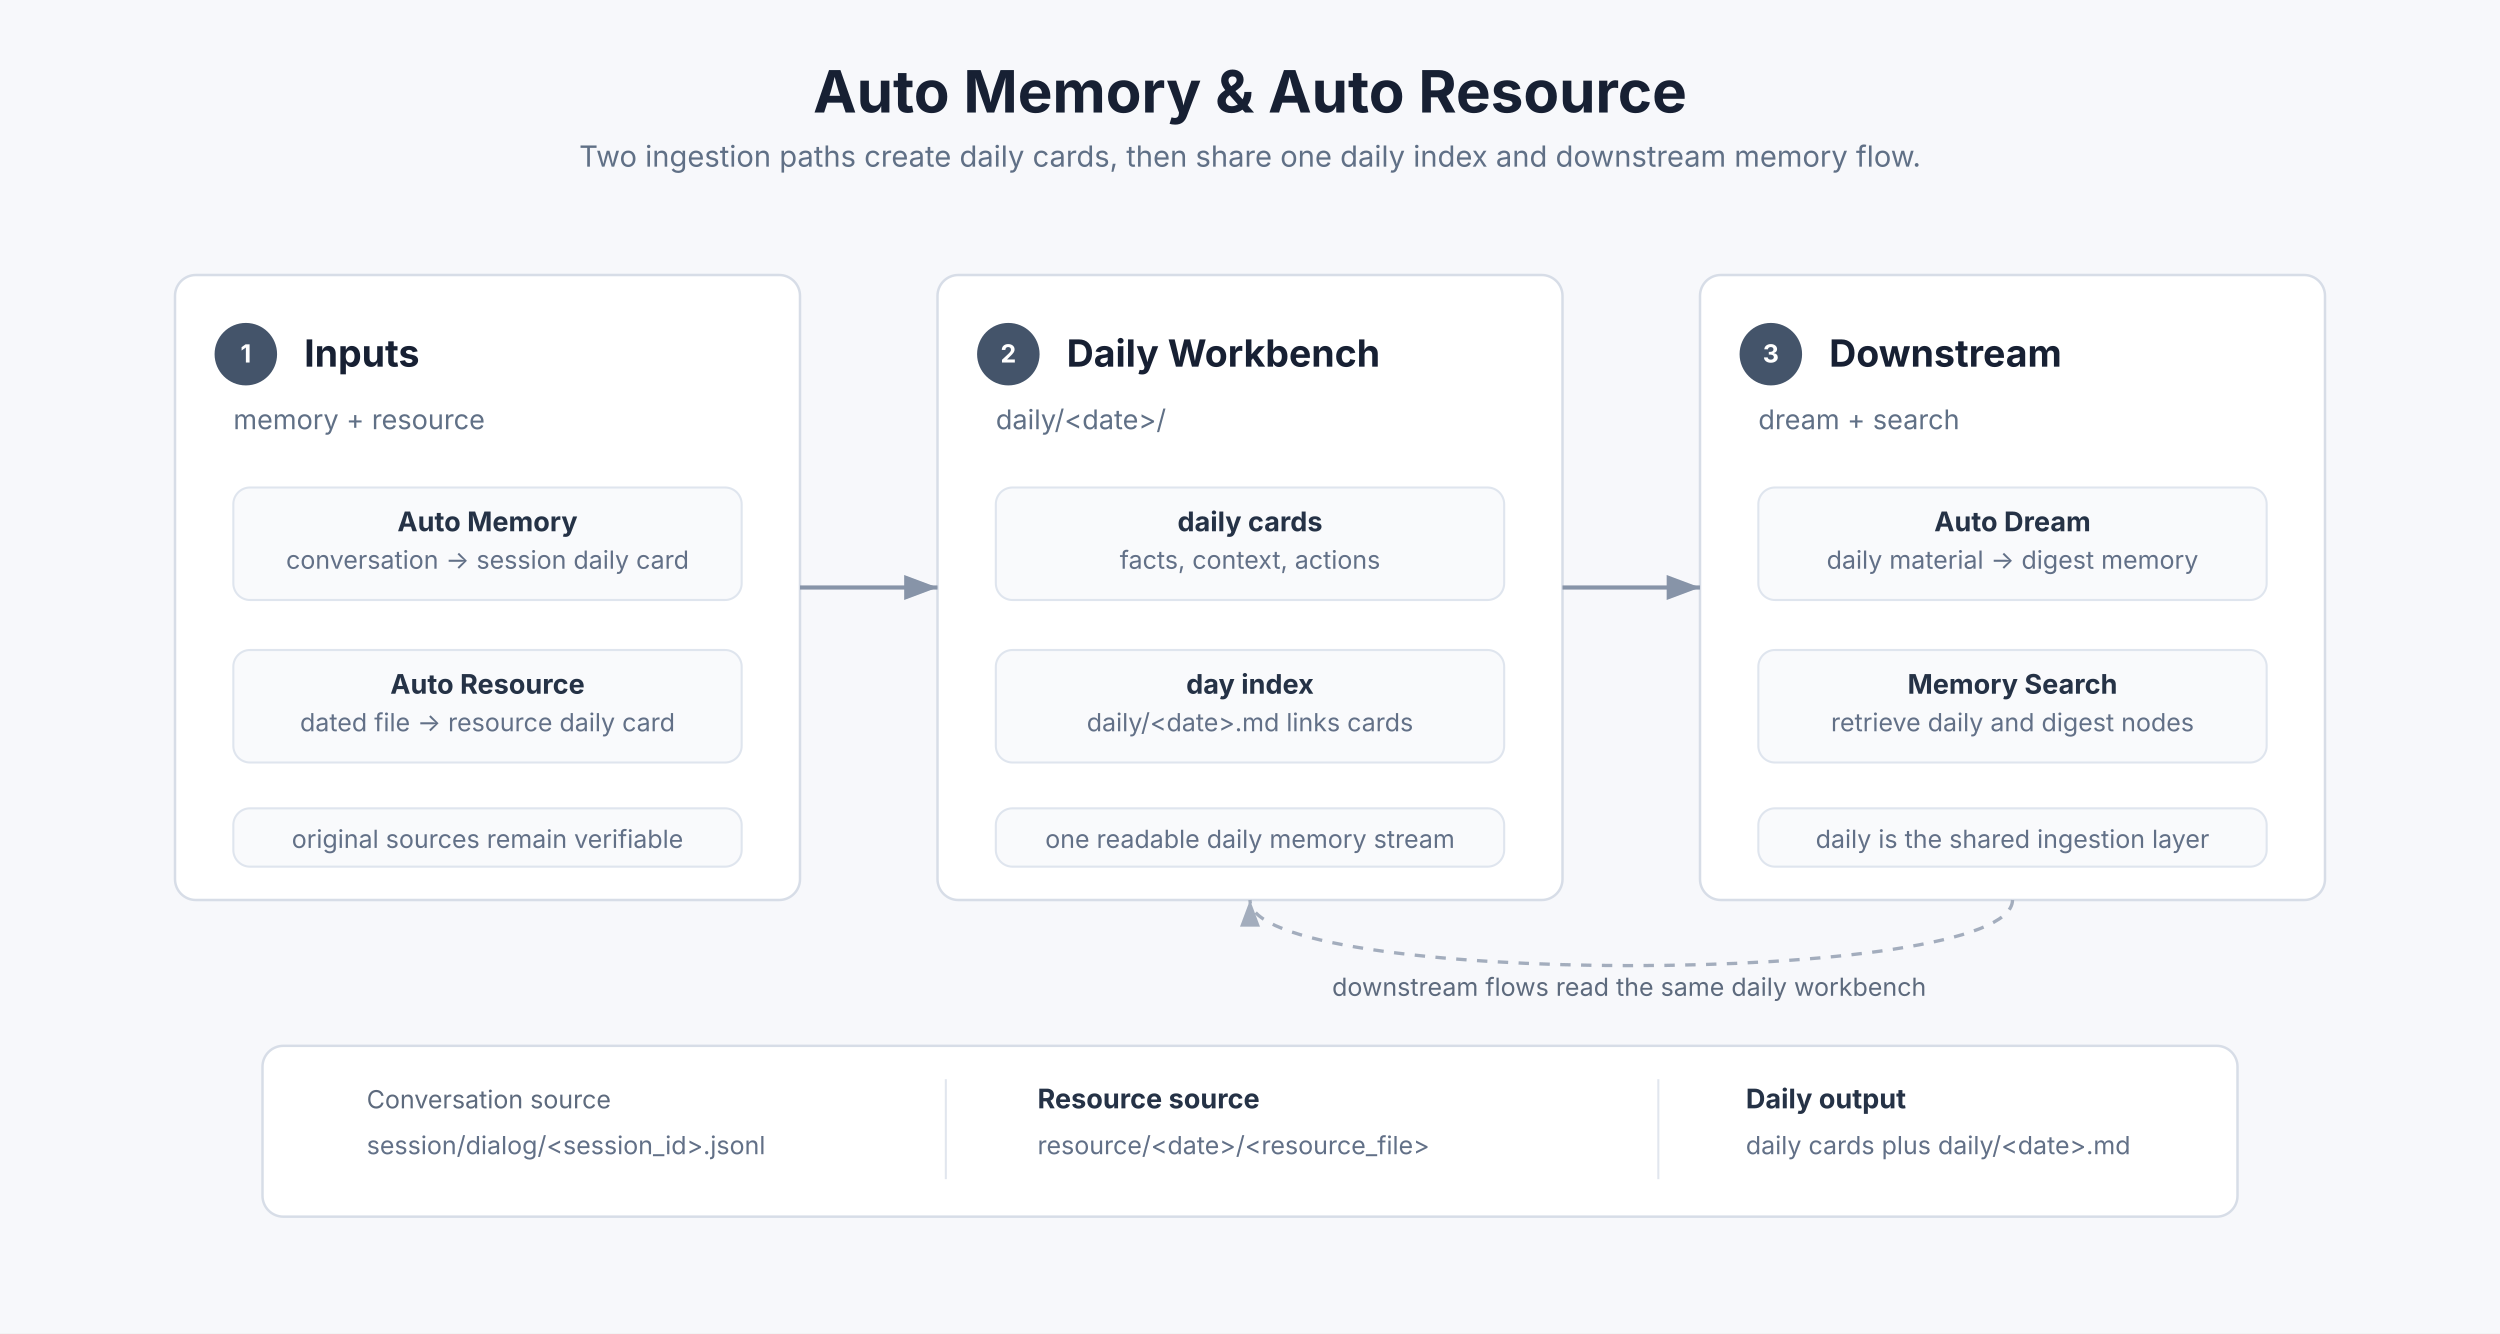
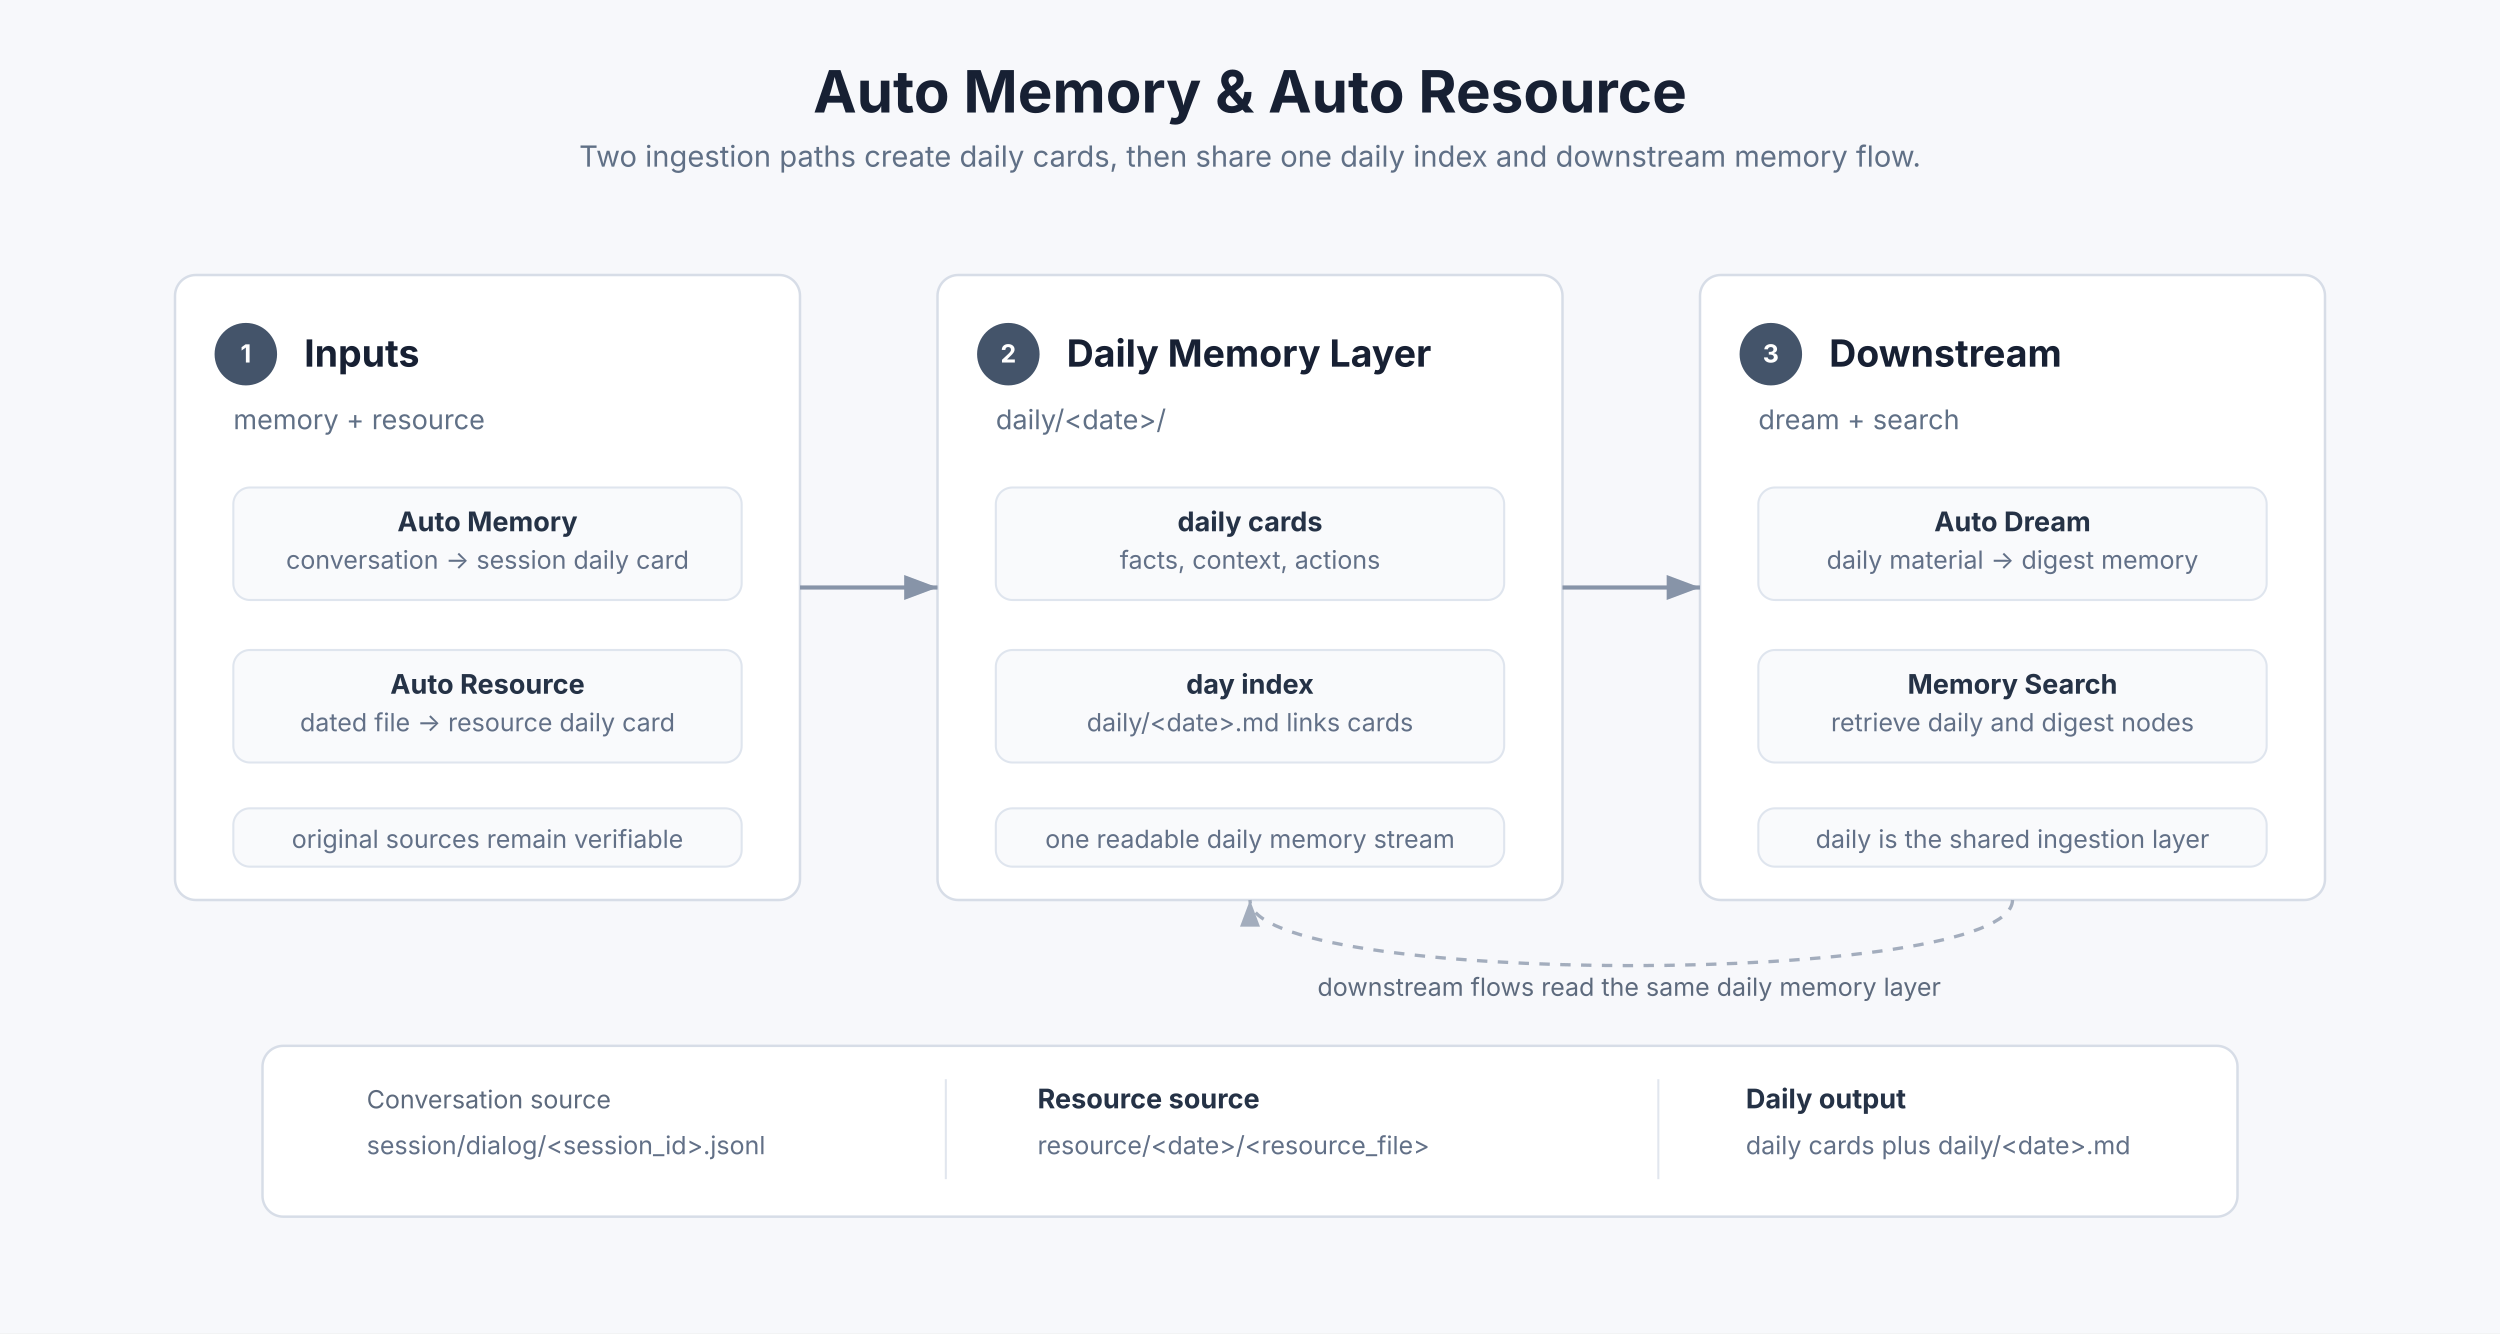
<svg xmlns="http://www.w3.org/2000/svg" width="1200" height="640" viewBox="0 0 1200 640" role="img" aria-labelledby="title desc">
  <defs>
    <style>
      .bg { fill: #f7f8fb; }
      .title { font: 700 28px -apple-system, BlinkMacSystemFont, "Segoe UI", sans-serif; fill: #172033; }
      .subtitle { font: 14px -apple-system, BlinkMacSystemFont, "Segoe UI", sans-serif; fill: #607086; }
      .step-num { font: 700 12px -apple-system, BlinkMacSystemFont, "Segoe UI", sans-serif; fill: #ffffff; }
      .step-title { font: 700 18px -apple-system, BlinkMacSystemFont, "Segoe UI", sans-serif; fill: #172033; }
      .step-subtitle { font: 13px -apple-system, BlinkMacSystemFont, "Segoe UI", sans-serif; fill: #607086; }
      .chip-title { font: 700 13px -apple-system, BlinkMacSystemFont, "Segoe UI", sans-serif; fill: #253246; }
      .chip-text { font: 12px -apple-system, BlinkMacSystemFont, "Segoe UI", sans-serif; fill: #627087; }
      .note { font: 12px -apple-system, BlinkMacSystemFont, "Segoe UI", sans-serif; fill: #5d6a7d; }
      .panel { fill: #ffffff; stroke: #d7dde7; stroke-width: 1.2; rx: 10; ry: 10; }
      .chip { fill: #f9fafc; stroke: #dfe5ee; stroke-width: 1; rx: 8; ry: 8; }
      .badge { fill: #44546a; }
      .arrow { stroke: #8794a8; stroke-width: 2; fill: none; marker-end: url(#arrow); }
      .soft-arrow { stroke: #a3adbd; stroke-width: 1.6; stroke-dasharray: 5 5; fill: none; marker-end: url(#arrow-soft); }
      .line { stroke: #e1e6ee; stroke-width: 1; }
    </style>
    <marker id="arrow" markerWidth="10" markerHeight="10" refX="8" refY="3" orient="auto" markerUnits="strokeWidth">
      <path d="M0,0 L0,6 L8,3 z" fill="#8794a8" />
    </marker>
    <marker id="arrow-soft" markerWidth="10" markerHeight="10" refX="8" refY="3" orient="auto" markerUnits="strokeWidth">
      <path d="M0,0 L0,6 L8,3 z" fill="#a3adbd" />
    </marker>
  </defs>
  <rect class="bg" x="0" y="0" width="1200" height="640" />
  <text class="title" x="600" y="54" text-anchor="middle">Auto Memory &amp; Auto Resource</text>
  <text class="subtitle" x="600" y="80" text-anchor="middle">Two ingestion paths create daily cards, then share one daily index and downstream memory flow.</text>
  <rect class="panel" x="84" y="132" width="300" height="300" />
  <circle class="badge" cx="118" cy="170" r="15" />
  <text class="step-num" x="118" y="174" text-anchor="middle">1</text>
  <text class="step-title" x="146" y="176">Inputs</text>
  <text class="step-subtitle" x="112" y="206">memory + resource</text>
  <rect class="chip" x="112" y="234" width="244" height="54" />
  <text class="chip-title" x="234" y="255" text-anchor="middle">Auto Memory</text>
  <text class="chip-text" x="234" y="273" text-anchor="middle">conversation -&gt; session daily card</text>
  <rect class="chip" x="112" y="312" width="244" height="54" />
  <text class="chip-title" x="234" y="333" text-anchor="middle">Auto Resource</text>
  <text class="chip-text" x="234" y="351" text-anchor="middle">dated file -&gt; resource daily card</text>
  <rect class="chip" x="112" y="388" width="244" height="28" />
  <text class="chip-text" x="234" y="407" text-anchor="middle">original sources remain verifiable</text>
  <rect class="panel" x="450" y="132" width="300" height="300" />
  <circle class="badge" cx="484" cy="170" r="15" />
  <text class="step-num" x="484" y="174" text-anchor="middle">2</text>
-   <text class="step-title" x="512" y="176">Daily Workbench</text>
+   <text class="step-title" x="512" y="176">Daily Memory Layer</text>
  <text class="step-subtitle" x="478" y="206">daily/&lt;date&gt;/</text>
  <rect class="chip" x="478" y="234" width="244" height="54" />
  <text class="chip-title" x="600" y="255" text-anchor="middle">daily cards</text>
  <text class="chip-text" x="600" y="273" text-anchor="middle">facts, context, actions</text>
  <rect class="chip" x="478" y="312" width="244" height="54" />
  <text class="chip-title" x="600" y="333" text-anchor="middle">day index</text>
  <text class="chip-text" x="600" y="351" text-anchor="middle">daily/&lt;date&gt;.md links cards</text>
  <rect class="chip" x="478" y="388" width="244" height="28" />
  <text class="chip-text" x="600" y="407" text-anchor="middle">one readable daily memory stream</text>
  <rect class="panel" x="816" y="132" width="300" height="300" />
  <circle class="badge" cx="850" cy="170" r="15" />
  <text class="step-num" x="850" y="174" text-anchor="middle">3</text>
  <text class="step-title" x="878" y="176">Downstream</text>
  <text class="step-subtitle" x="844" y="206">dream + search</text>
  <rect class="chip" x="844" y="234" width="244" height="54" />
  <text class="chip-title" x="966" y="255" text-anchor="middle">Auto Dream</text>
  <text class="chip-text" x="966" y="273" text-anchor="middle">daily material -&gt; digest memory</text>
  <rect class="chip" x="844" y="312" width="244" height="54" />
  <text class="chip-title" x="966" y="333" text-anchor="middle">Memory Search</text>
  <text class="chip-text" x="966" y="351" text-anchor="middle">retrieve daily and digest nodes</text>
  <rect class="chip" x="844" y="388" width="244" height="28" />
  <text class="chip-text" x="966" y="407" text-anchor="middle">daily is the shared ingestion layer</text>
  <path class="arrow" d="M384 282 H450" />
  <path class="arrow" d="M750 282 H816" />
  <rect class="panel" x="126" y="502" width="948" height="82" />
  <text class="note" x="176" y="532">Conversation source</text>
  <text class="chip-text" x="176" y="554">session/dialog/&lt;session_id&gt;.jsonl</text>
  <line class="line" x1="454" y1="518" x2="454" y2="566" />
  <text class="chip-title" x="498" y="532">Resource source</text>
  <text class="chip-text" x="498" y="554">resource/&lt;date&gt;/&lt;resource_file&gt;</text>
  <line class="line" x1="796" y1="518" x2="796" y2="566" />
  <text class="chip-title" x="838" y="532">Daily output</text>
  <text class="chip-text" x="838" y="554">daily cards plus daily/&lt;date&gt;.md</text>
  <path class="soft-arrow" d="M966 432 C966 474 600 474 600 432" />
-   <text class="note" x="782" y="478" text-anchor="middle">downstream flows read the same daily workbench</text>
+   <text class="note" x="782" y="478" text-anchor="middle">downstream flows read the same daily memory layer</text>
</svg>
